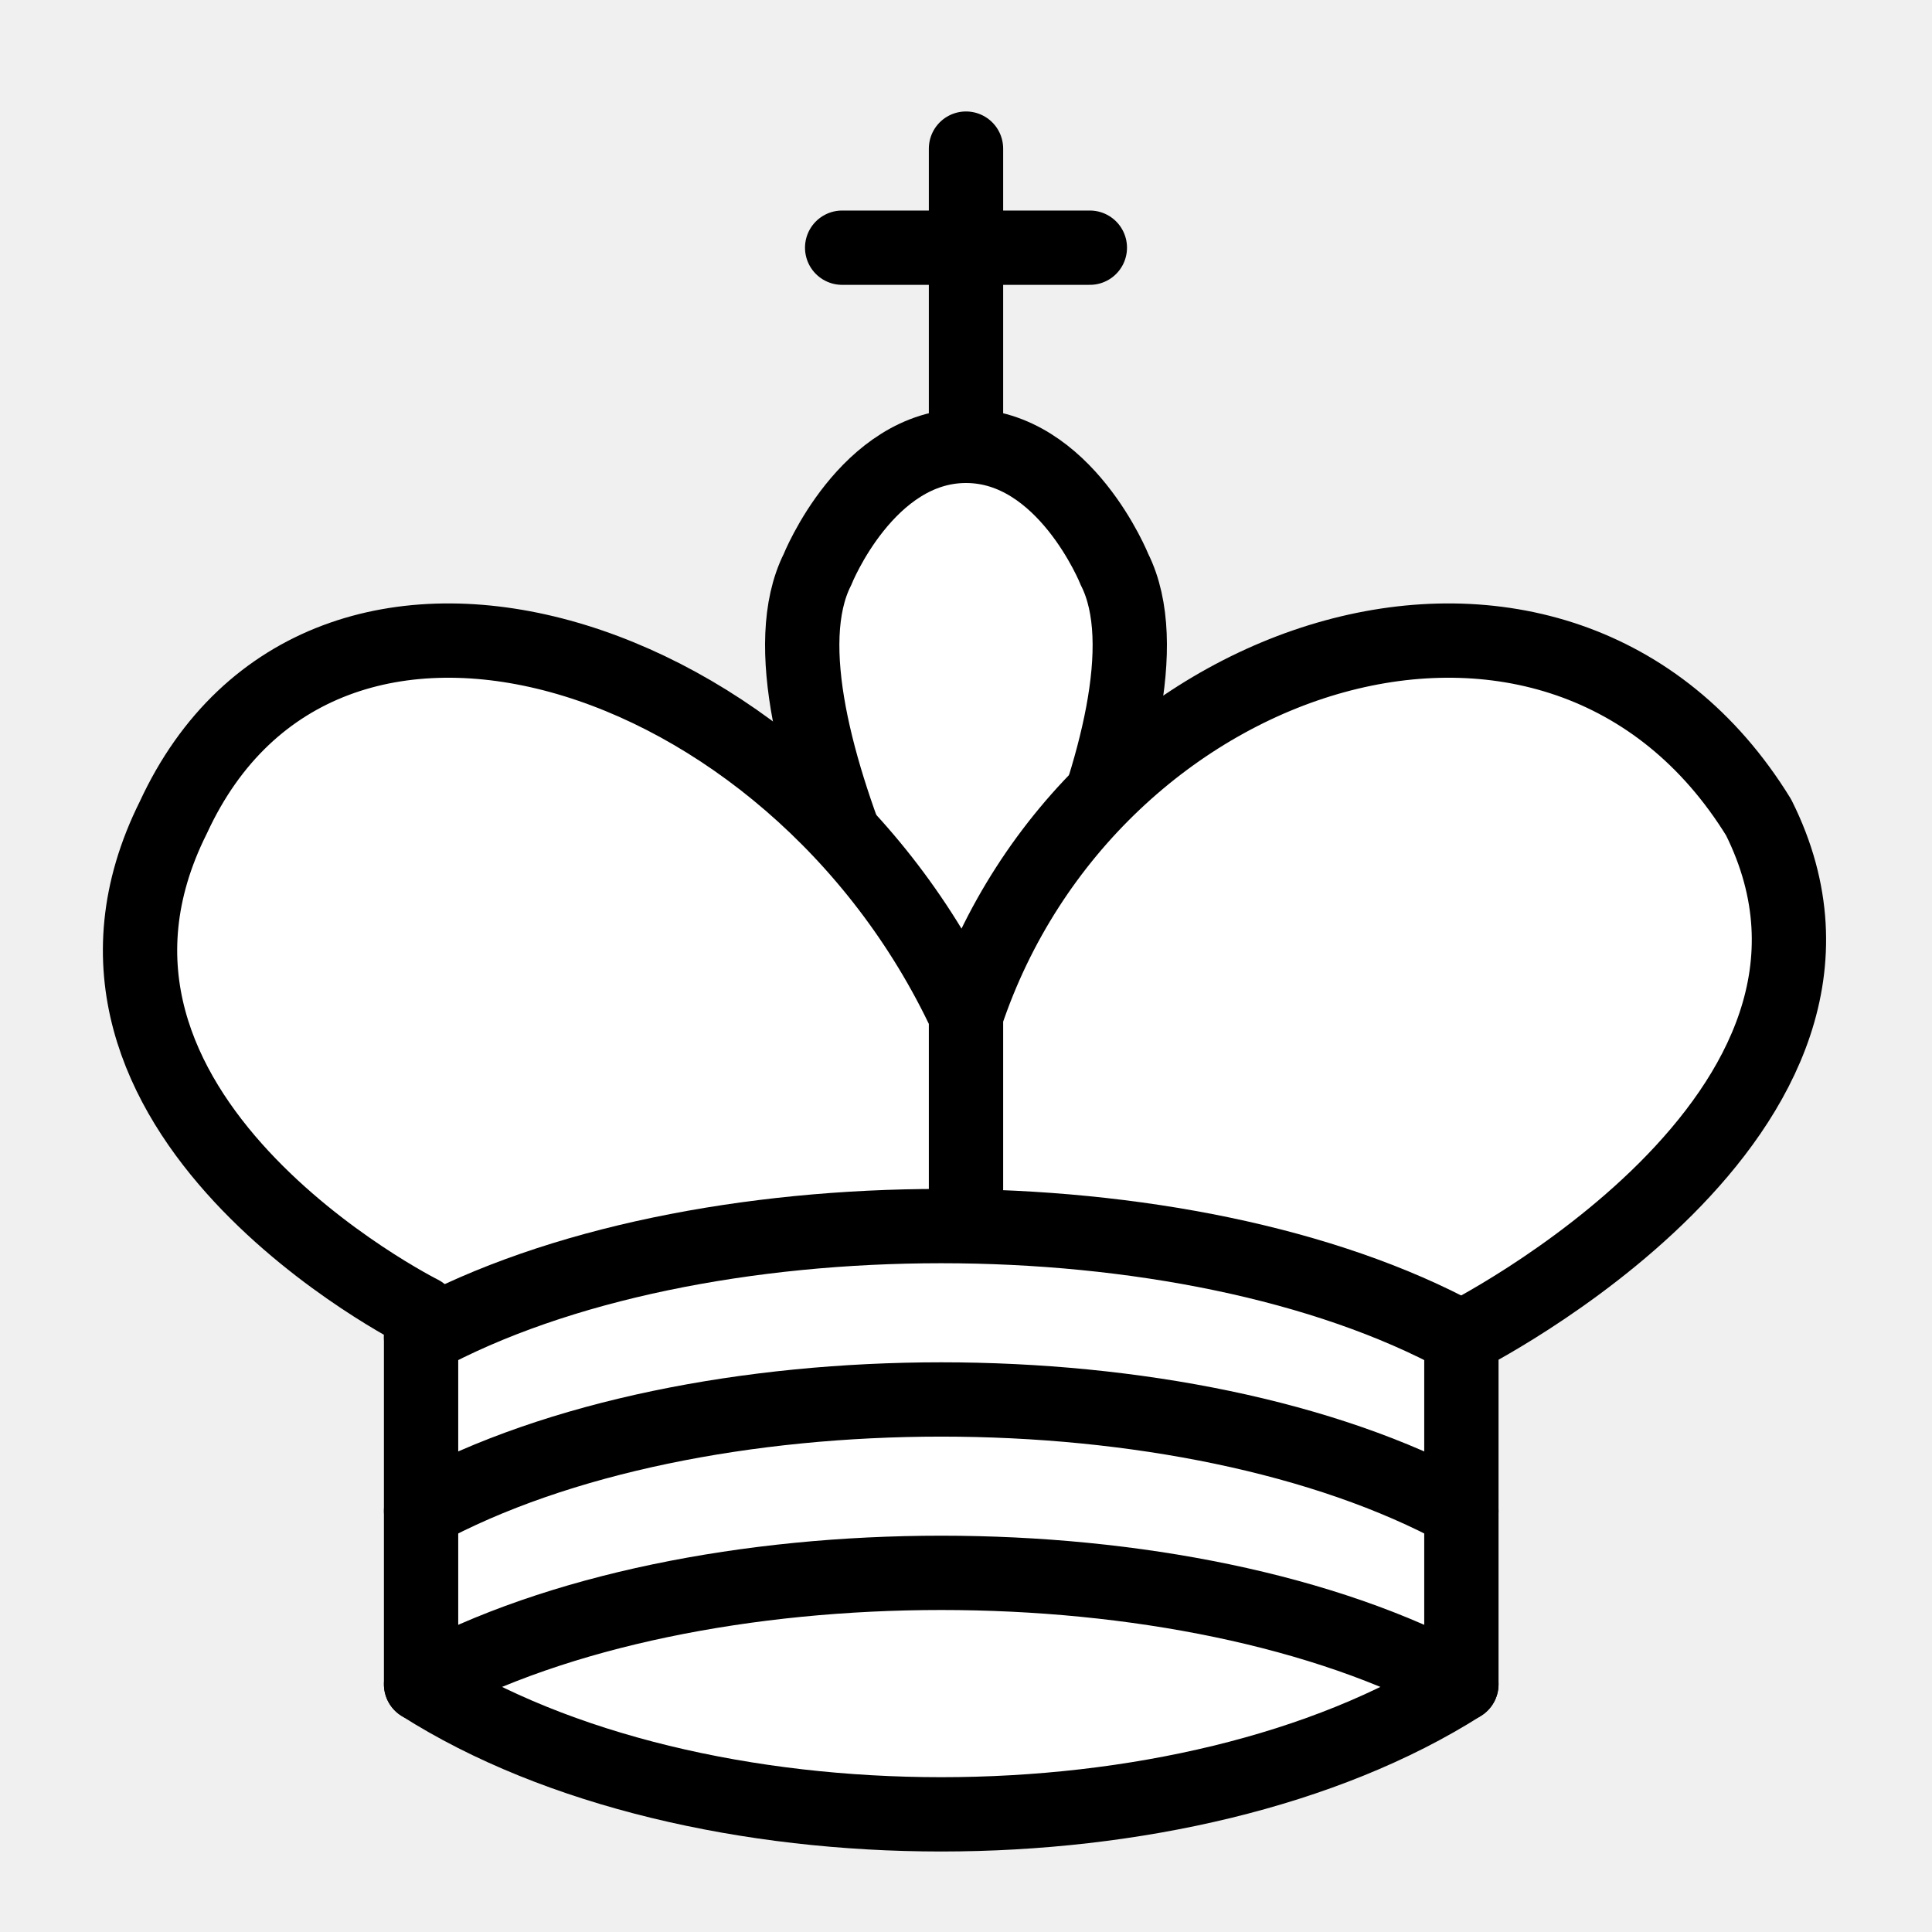
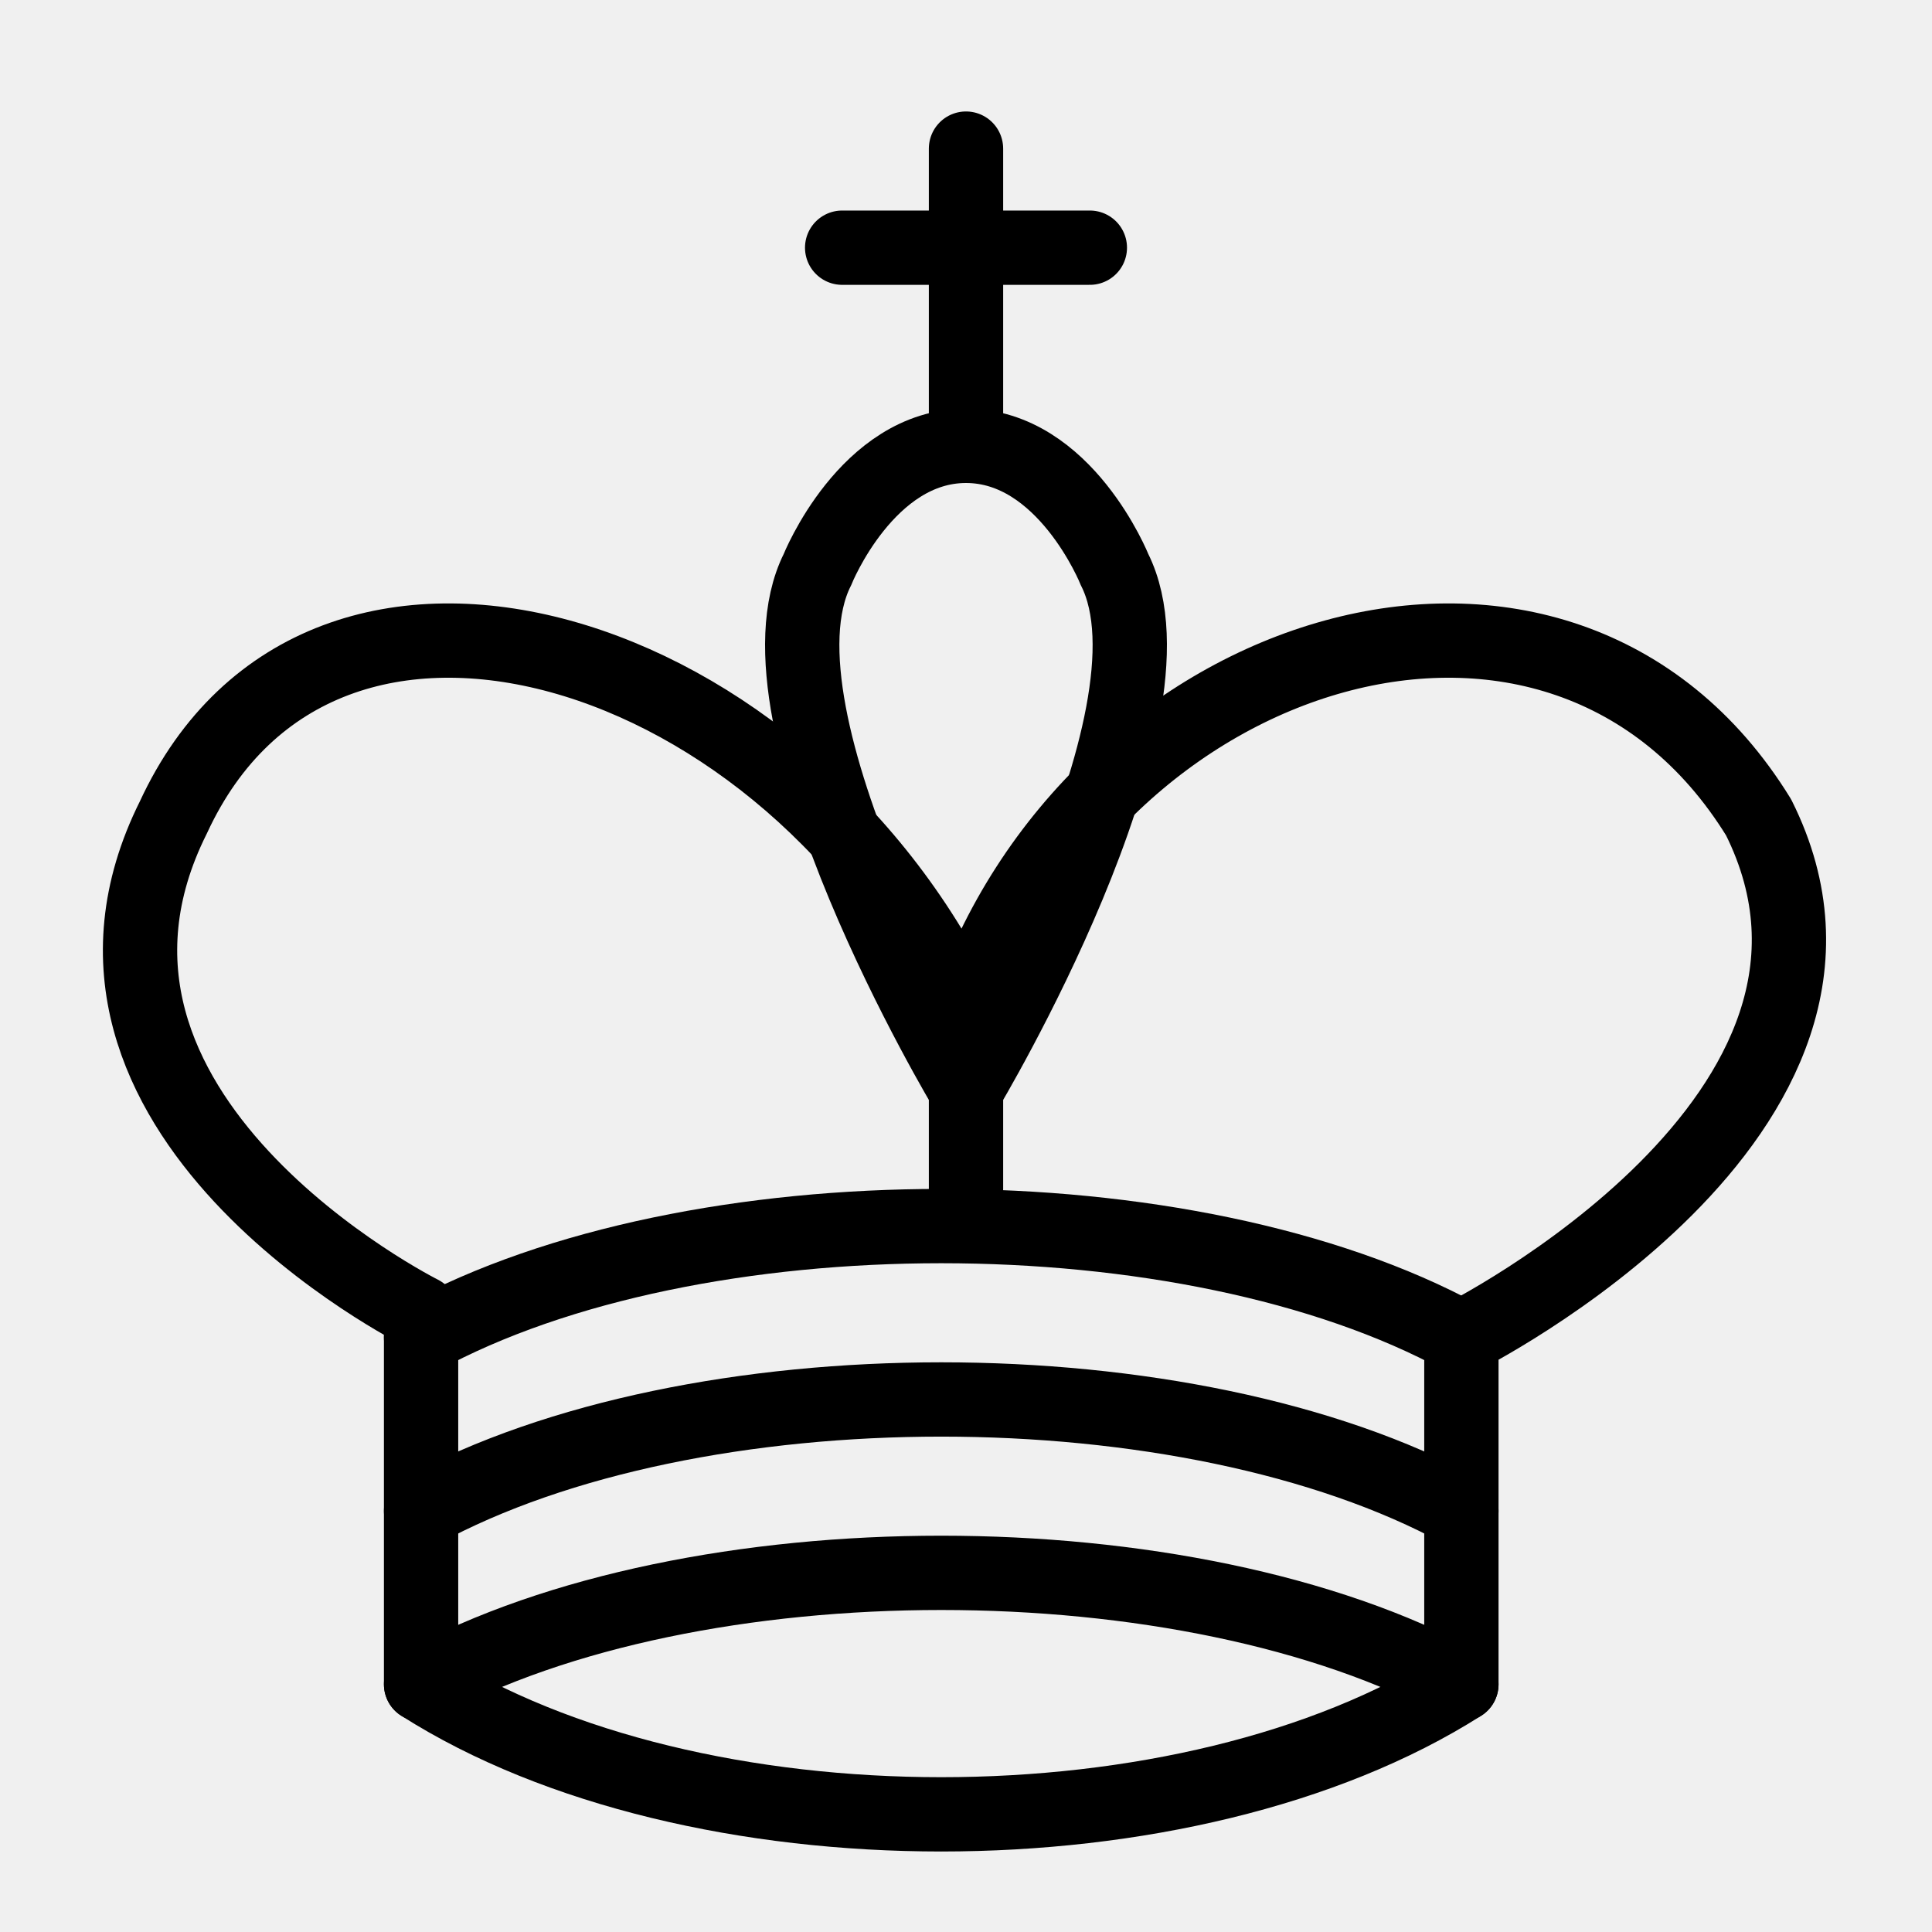
<svg xmlns="http://www.w3.org/2000/svg" viewBox="3 3 39 39" height="1em" version="1.1">
  <g style="fill:none; fill-opacity:1; fill-rule:evenodd; stroke:#000000; stroke-width:1.5; stroke-linecap:round;stroke-linejoin:round;stroke-miterlimit:4; stroke-dasharray:none; stroke-opacity:1;">
    <path d="M 22.5,11.63 L 22.5,6" style="fill:none; stroke:#000000; stroke-linejoin:miter;" />
    <path d="M 20,8 L 25,8" style="fill:none; stroke:#000000; stroke-linejoin:miter;" />
-     <path d="M 22.5,25 C 22.5,25 27,17.5 25.5,14.5 C 25.5,14.5 24.5,12 22.5,12 C 20.5,12 19.5,14.5 19.5,14.5 C 18,17.5 22.5,25 22.5,25" style="fill:#ffffff; stroke:#000000; stroke-linecap:butt; stroke-linejoin:miter;" />
-     <path d="M 11.5,37 C 17,40.5 27,40.5 32.5,37 L 32.5,30 C 32.5,30 41.5,25.5 38.5,19.5 C 34.5,13 25,16 22.5,23.5 L 22.5,27 L 22.5,23.5 C 19,16 9.5,13 6.5,19.5 C 3.5,25.5 11.5,29.5 11.5,29.5 L 11.5,37 z " style="fill:#ffffff; stroke:#000000;" />
+     <path d="M 22.5,25 C 22.5,25 27,17.5 25.5,14.5 C 25.5,14.5 24.5,12 22.5,12 C 20.5,12 19.5,14.5 19.5,14.5 C 18,17.5 22.5,25 22.5,25" style="fill:none; stroke:#000000; stroke-linecap:butt; stroke-linejoin:miter;" />
+     <path d="M 11.5,37 C 17,40.5 27,40.5 32.5,37 L 32.5,30 C 32.5,30 41.5,25.5 38.5,19.5 C 34.5,13 25,16 22.5,23.5 L 22.5,27 L 22.5,23.5 C 19,16 9.5,13 6.5,19.5 C 3.5,25.5 11.5,29.5 11.5,29.5 L 11.5,37 z " style="fill:none; stroke:#000000;" />
    <path d="M 11.5,30 C 17,27 27,27 32.5,30" style="fill:none; stroke:#000000;" />
    <path d="M 11.5,33.5 C 17,30.5 27,30.5 32.5,33.5" style="fill:none; stroke:#000000;" />
    <path d="M 11.5,37 C 17,34 27,34 32.5,37" style="fill:none; stroke:#000000;" />
  </g>
</svg>
